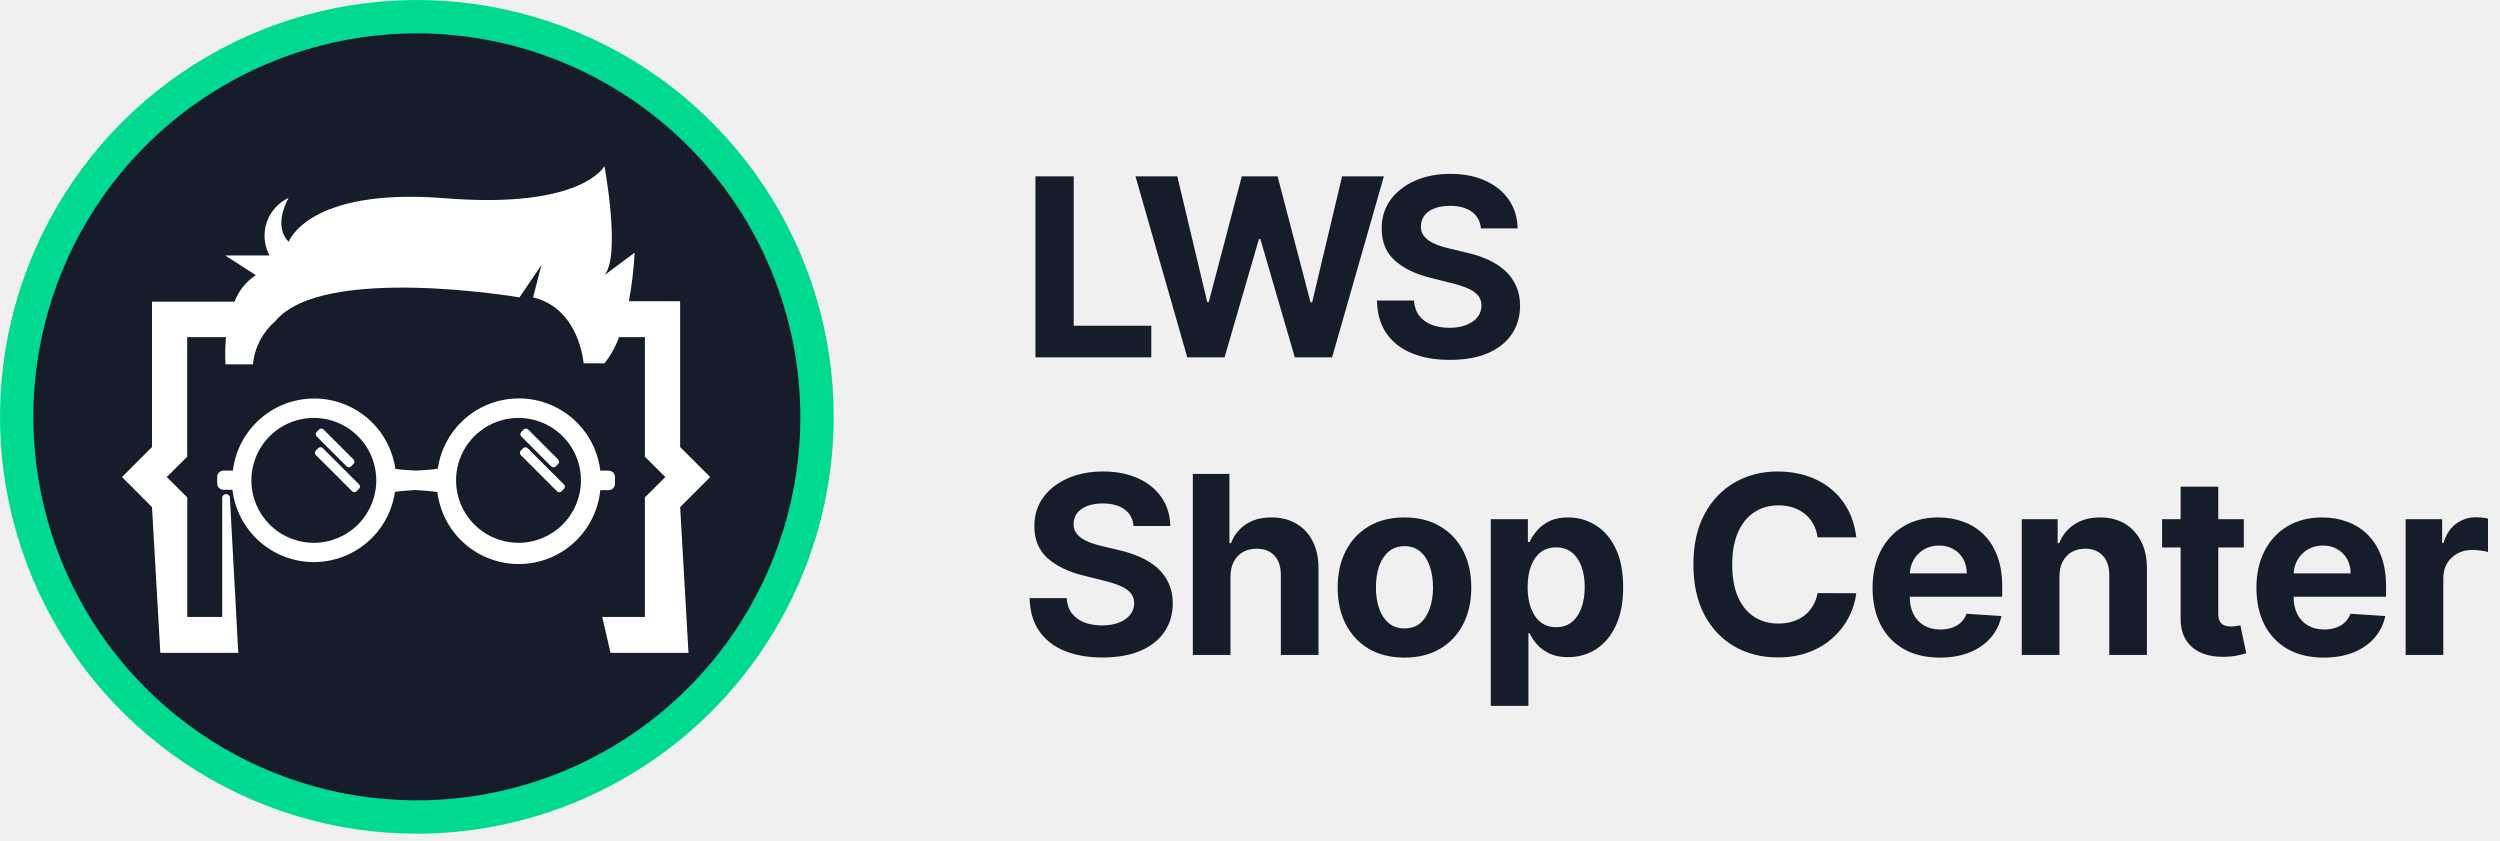
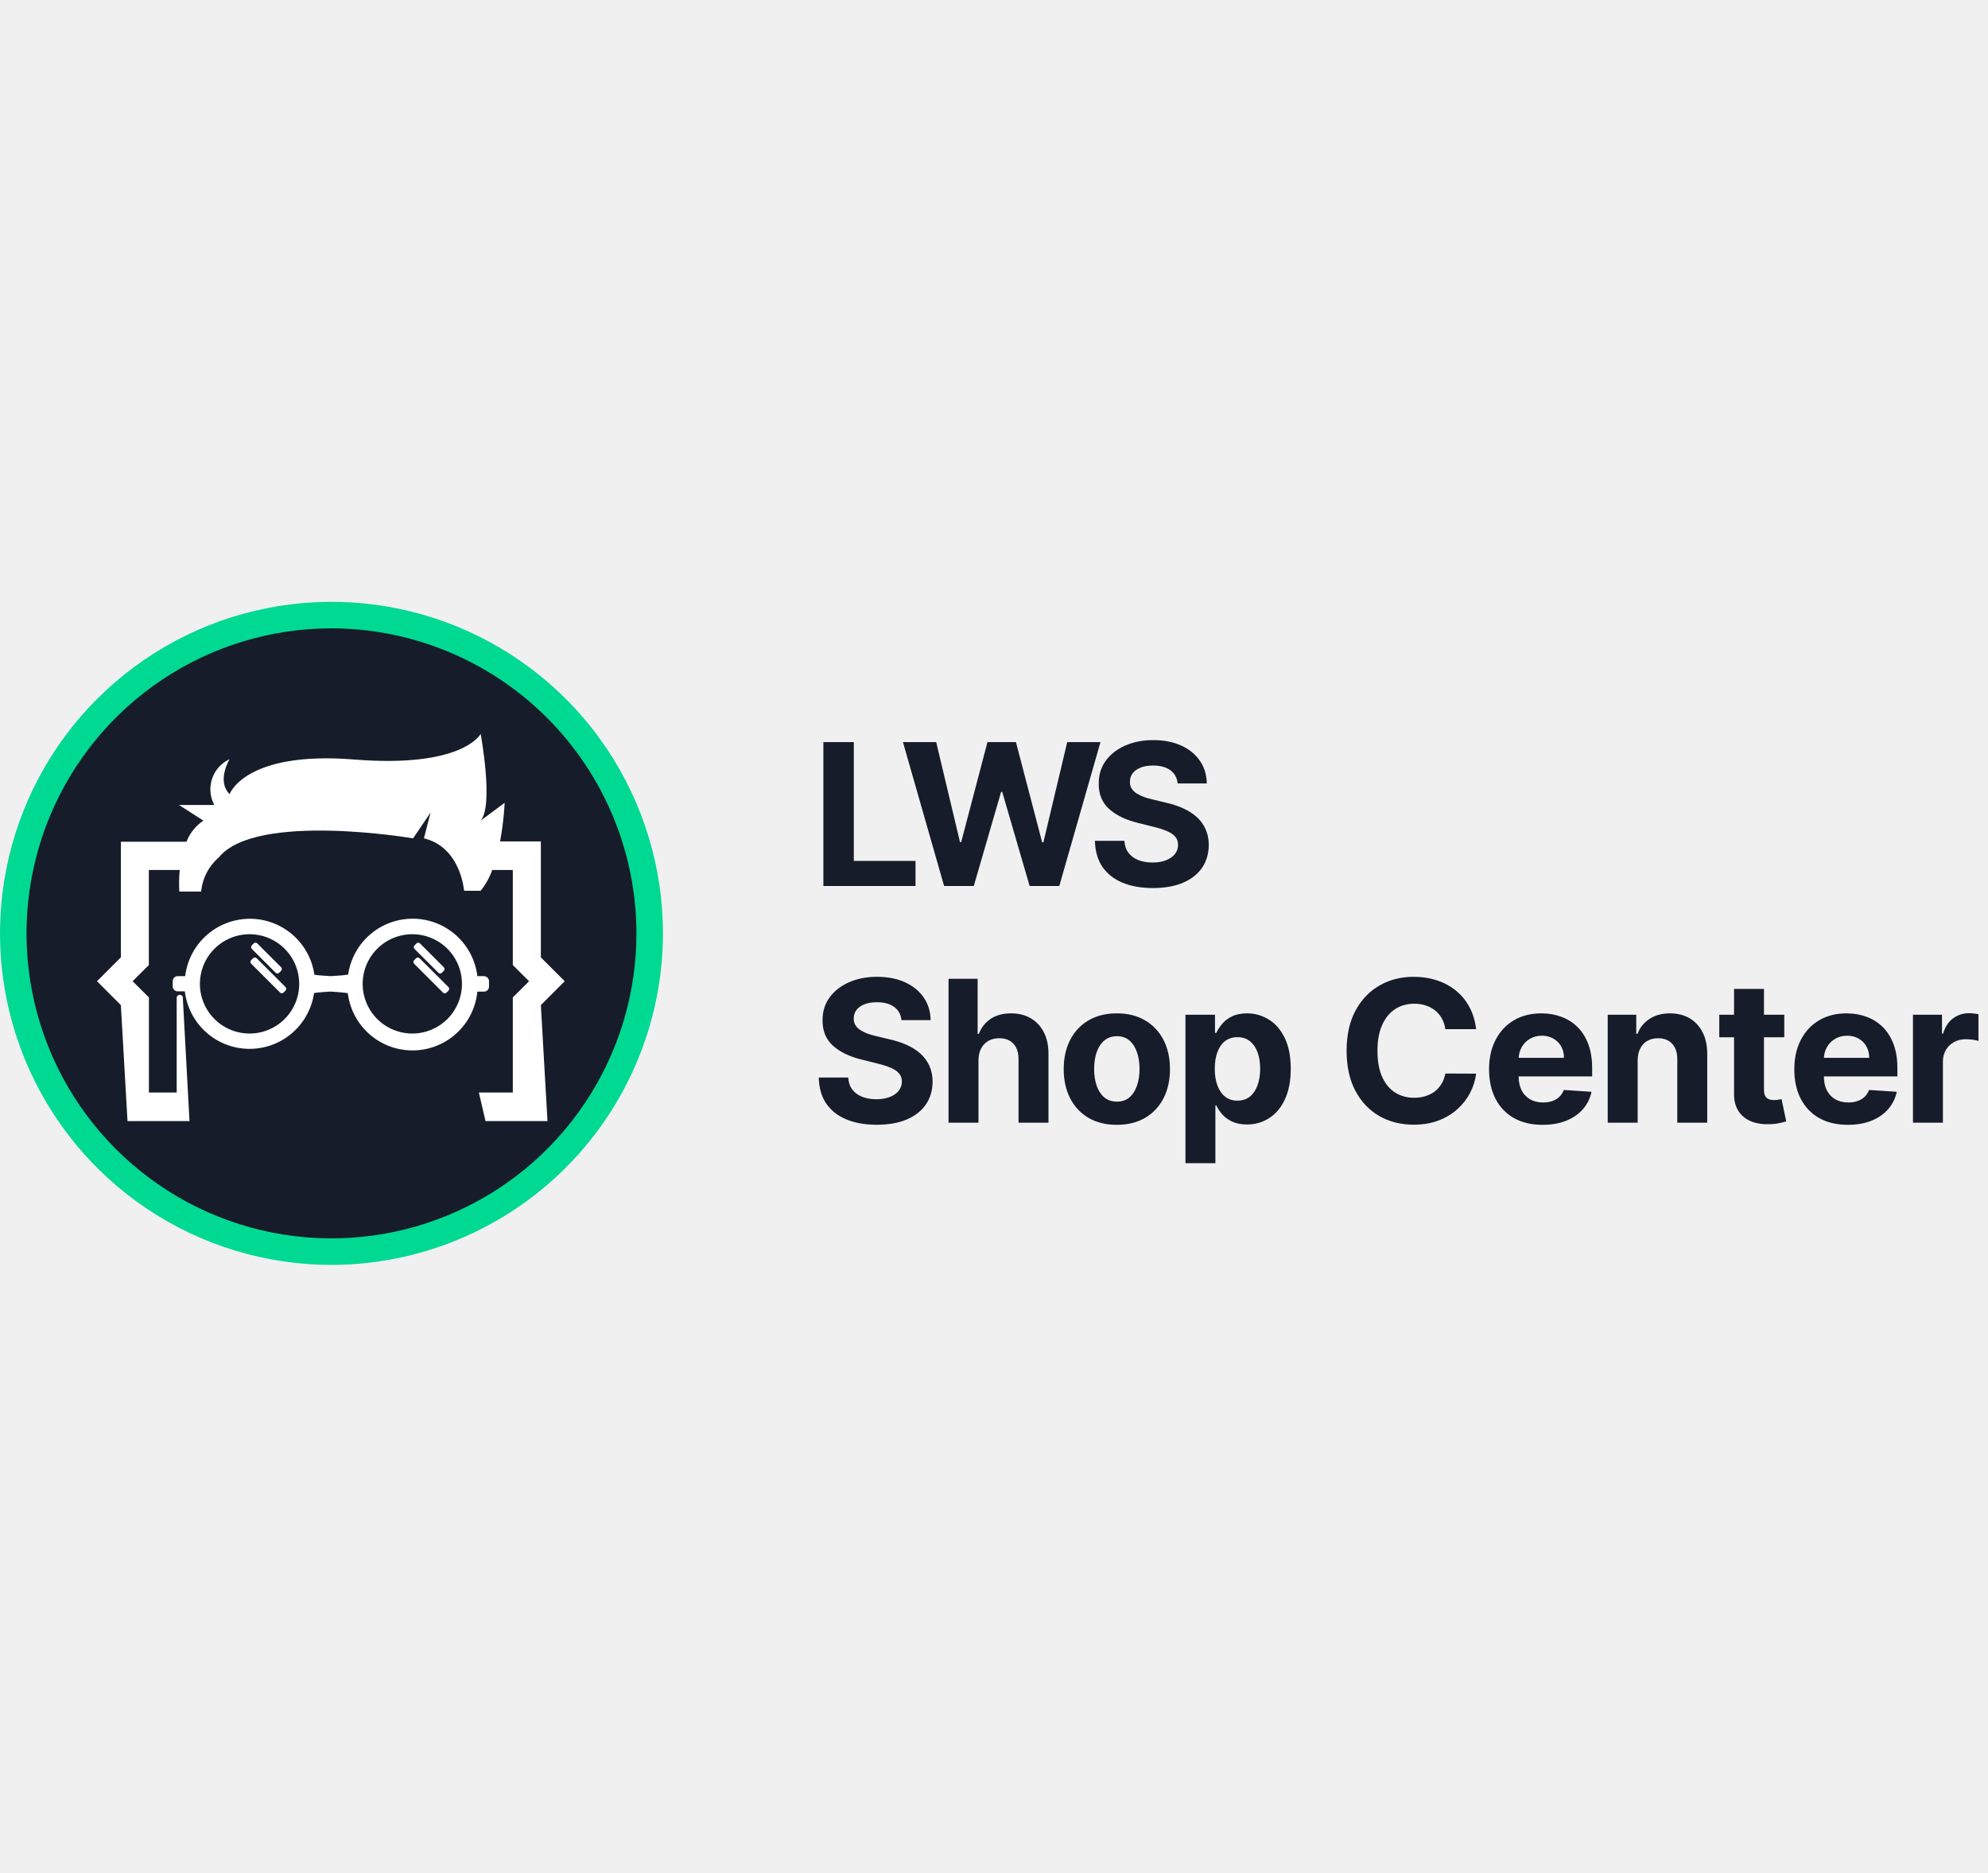
- <svg xmlns="http://www.w3.org/2000/svg" width="336" height="113" viewBox="0 0 336 113" fill="none">
+ <svg xmlns="http://www.w3.org/2000/svg" width="120" height="113" viewBox="0 0 336 113" fill="none">
  <path d="M56.026 109.811C85.731 109.811 109.811 85.731 109.811 56.026C109.811 26.322 85.731 2.242 56.026 2.242C26.322 2.242 2.242 26.322 2.242 56.026C2.242 85.731 26.322 109.811 56.026 109.811Z" fill="#171C2A" />
  <path d="M56.025 112.051C44.945 112.051 34.113 108.765 24.899 102.609C15.686 96.453 8.505 87.703 4.265 77.465C0.024 67.228 -1.085 55.963 1.077 45.095C3.238 34.227 8.574 24.245 16.41 16.41C24.245 8.574 34.227 3.238 45.095 1.077C55.963 -1.085 67.228 0.024 77.465 4.265C87.703 8.505 96.453 15.686 102.609 24.899C108.765 34.113 112.051 44.945 112.051 56.025C112.033 70.879 106.125 85.119 95.622 95.622C85.119 106.125 70.879 112.033 56.025 112.051ZM56.025 4.482C45.831 4.482 35.866 7.505 27.389 13.169C18.913 18.832 12.307 26.882 8.406 36.301C4.504 45.719 3.484 56.083 5.472 66.081C7.461 76.079 12.37 85.263 19.579 92.472C26.787 99.68 35.971 104.589 45.97 106.578C55.968 108.567 66.332 107.546 75.75 103.645C85.168 99.744 93.218 93.138 98.882 84.661C104.546 76.185 107.569 66.22 107.569 56.025C107.551 42.361 102.115 29.261 92.452 19.598C82.79 9.936 69.69 4.5 56.025 4.482Z" fill="#00D991" />
  <path d="M42.774 60.225L42.449 60.55C42.283 60.717 42.283 60.986 42.45 61.152L47.326 66.022C47.492 66.188 47.762 66.188 47.928 66.021L48.253 65.696C48.419 65.53 48.419 65.26 48.252 65.094L43.376 60.225C43.21 60.059 42.94 60.059 42.774 60.225Z" fill="white" />
  <path d="M42.884 57.726L42.559 58.05C42.393 58.217 42.393 58.486 42.559 58.653L46.584 62.678C46.75 62.844 47.02 62.844 47.186 62.678L47.511 62.353C47.677 62.187 47.677 61.917 47.511 61.751L43.486 57.726C43.32 57.559 43.05 57.559 42.884 57.726Z" fill="white" />
  <path d="M70.317 60.237L69.992 60.562C69.826 60.728 69.826 60.998 69.993 61.164L74.869 66.034C75.035 66.2 75.305 66.2 75.471 66.033L75.796 65.708C75.962 65.542 75.962 65.272 75.795 65.106L70.919 60.236C70.753 60.07 70.483 60.071 70.317 60.237Z" fill="white" />
  <path d="M70.388 57.726L70.063 58.051C69.897 58.217 69.896 58.486 70.062 58.653L74.084 62.681C74.25 62.848 74.52 62.848 74.686 62.682L75.011 62.357C75.178 62.191 75.178 61.922 75.012 61.755L70.99 57.727C70.824 57.56 70.555 57.56 70.388 57.726Z" fill="white" />
  <path fill-rule="evenodd" clip-rule="evenodd" d="M81.799 63.251H80.679C80.361 60.598 79.089 58.151 77.101 56.366C75.113 54.581 72.544 53.579 69.872 53.548C67.201 53.516 64.609 54.457 62.579 56.194C60.549 57.932 59.221 60.348 58.84 62.993C58.246 63.128 55.927 63.251 55.927 63.251C55.927 63.251 53.686 63.139 53.137 63.016C52.759 60.371 51.432 57.953 49.404 56.214C47.377 54.474 44.786 53.531 42.114 53.56C39.443 53.589 36.873 54.587 34.883 56.37C32.893 58.153 31.619 60.598 31.298 63.251H30.043C29.817 63.251 29.601 63.34 29.441 63.5C29.281 63.66 29.191 63.877 29.191 64.102V64.988C29.194 65.21 29.284 65.422 29.441 65.579C29.598 65.736 29.81 65.825 30.032 65.828H31.242C31.557 68.481 32.826 70.93 34.812 72.717C36.798 74.505 39.367 75.509 42.038 75.543C44.71 75.578 47.303 74.639 49.335 72.904C51.367 71.168 52.698 68.753 53.081 66.108C53.697 65.985 55.871 65.862 55.871 65.862C55.871 65.862 58.179 66.007 58.784 66.13C59.113 68.823 60.424 71.298 62.465 73.084C64.507 74.87 67.135 75.839 69.847 75.807C72.559 75.775 75.163 74.744 77.162 72.911C79.161 71.078 80.413 68.572 80.679 65.873H81.799C82.021 65.873 82.234 65.786 82.394 65.631C82.553 65.477 82.645 65.266 82.651 65.044V64.114C82.651 63.888 82.561 63.671 82.401 63.511C82.242 63.352 82.025 63.262 81.799 63.262V63.251ZM42.178 72.954C40.518 72.954 38.896 72.462 37.515 71.54C36.135 70.618 35.06 69.307 34.424 67.773C33.789 66.24 33.623 64.552 33.947 62.925C34.271 61.297 35.07 59.801 36.244 58.627C37.417 57.454 38.913 56.654 40.541 56.331C42.169 56.007 43.856 56.173 45.39 56.808C46.923 57.443 48.234 58.519 49.156 59.899C50.078 61.279 50.571 62.902 50.571 64.562C50.571 66.788 49.687 68.922 48.112 70.496C46.539 72.07 44.404 72.954 42.178 72.954ZM69.686 72.954C68.027 72.954 66.404 72.462 65.024 71.54C63.644 70.618 62.568 69.307 61.933 67.773C61.298 66.24 61.131 64.552 61.455 62.925C61.779 61.297 62.578 59.801 63.752 58.627C64.926 57.454 66.421 56.654 68.049 56.331C69.677 56.007 71.365 56.173 72.898 56.808C74.432 57.443 75.743 58.519 76.665 59.899C77.587 61.279 78.079 62.902 78.079 64.562C78.079 66.788 77.195 68.922 75.621 70.496C74.047 72.07 71.912 72.954 69.686 72.954Z" fill="white" />
  <path d="M91.412 60.081V40.484H84.521C84.924 38.33 85.183 36.151 85.294 33.962L81.238 36.977C83.479 34.388 81.238 22.32 81.238 22.32C81.238 22.32 78.28 28.125 59.837 26.645C41.393 25.166 38.805 32.495 38.805 32.495C36.564 30.253 38.805 26.589 38.805 26.589C38.136 26.898 37.535 27.336 37.036 27.877C36.537 28.418 36.15 29.052 35.896 29.743C35.642 30.434 35.527 31.168 35.557 31.904C35.587 32.639 35.761 33.362 36.071 34.03L36.227 34.332H30.255L34.379 36.977C33.079 37.839 32.081 39.084 31.521 40.54H20.428V60.081L16.395 64.115L20.428 68.149L21.549 87.747H32.026L30.905 67.006C30.916 66.938 30.913 66.867 30.896 66.8C30.88 66.733 30.849 66.669 30.808 66.614C30.766 66.558 30.713 66.512 30.653 66.477C30.593 66.442 30.526 66.42 30.457 66.412C30.32 66.393 30.182 66.428 30.071 66.51C29.96 66.591 29.885 66.713 29.863 66.849C29.852 66.901 29.852 66.954 29.863 67.006V82.917H25.168V66.849L22.412 64.115L25.157 61.381V45.313H30.378C30.255 46.527 30.233 47.749 30.311 48.966H33.998C34.203 46.728 35.272 44.658 36.978 43.195C43.253 35.441 69.82 39.968 69.82 39.968L72.767 35.621L71.647 39.968C77.899 41.459 78.437 48.831 78.437 48.831H81.238C82.08 47.774 82.743 46.586 83.199 45.313H86.673V61.381L89.418 64.115L86.673 66.849V82.917H80.936L82.056 87.747H92.533L91.412 68.149L95.446 64.115L91.412 60.081Z" fill="white" />
  <path d="M139.165 48.023V23.7H144.308V43.783H154.735V48.023H139.165ZM159.569 48.023L152.609 23.7H158.227L162.253 40.6H162.455L166.897 23.7H171.707L176.137 40.636H176.351L180.377 23.7H185.995L179.035 48.023H174.023L169.391 32.12H169.201L164.581 48.023H159.569ZM199.038 30.695C198.943 29.737 198.535 28.993 197.815 28.462C197.094 27.932 196.117 27.666 194.881 27.666C194.042 27.666 193.333 27.785 192.755 28.023C192.177 28.253 191.734 28.573 191.425 28.985C191.124 29.397 190.974 29.864 190.974 30.386C190.958 30.822 191.049 31.202 191.247 31.526C191.453 31.851 191.734 32.132 192.09 32.37C192.447 32.599 192.858 32.801 193.325 32.975C193.793 33.142 194.291 33.284 194.822 33.403L197.007 33.926C198.068 34.163 199.042 34.48 199.929 34.876C200.816 35.272 201.584 35.759 202.233 36.337C202.882 36.915 203.385 37.596 203.741 38.38C204.106 39.163 204.292 40.062 204.3 41.075C204.292 42.564 203.912 43.855 203.159 44.947C202.415 46.032 201.338 46.875 199.929 47.477C198.528 48.071 196.837 48.368 194.858 48.368C192.894 48.368 191.184 48.067 189.727 47.465C188.278 46.864 187.146 45.973 186.33 44.793C185.522 43.605 185.099 42.136 185.059 40.387H190.036C190.091 41.202 190.325 41.883 190.736 42.429C191.156 42.968 191.714 43.376 192.411 43.653C193.116 43.922 193.911 44.057 194.798 44.057C195.669 44.057 196.425 43.93 197.067 43.676C197.716 43.423 198.219 43.071 198.575 42.62C198.931 42.168 199.109 41.65 199.109 41.064C199.109 40.517 198.947 40.058 198.623 39.686C198.306 39.314 197.839 38.997 197.221 38.736C196.611 38.474 195.863 38.237 194.976 38.023L192.328 37.358C190.277 36.859 188.658 36.079 187.47 35.018C186.283 33.957 185.693 32.528 185.701 30.731C185.693 29.258 186.085 27.971 186.876 26.871C187.676 25.77 188.773 24.911 190.166 24.294C191.56 23.676 193.143 23.367 194.917 23.367C196.722 23.367 198.298 23.676 199.644 24.294C200.998 24.911 202.051 25.77 202.803 26.871C203.555 27.971 203.943 29.246 203.967 30.695H199.038Z" fill="#171C2A" />
  <path d="M152.36 70.695C152.265 69.737 151.857 68.993 151.137 68.462C150.416 67.932 149.438 67.666 148.203 67.666C147.364 67.666 146.655 67.785 146.077 68.023C145.499 68.252 145.056 68.573 144.747 68.985C144.446 69.397 144.296 69.864 144.296 70.386C144.28 70.822 144.371 71.202 144.569 71.526C144.775 71.851 145.056 72.132 145.412 72.37C145.768 72.599 146.18 72.801 146.647 72.975C147.114 73.142 147.613 73.284 148.144 73.403L150.329 73.926C151.39 74.163 152.364 74.48 153.251 74.876C154.138 75.272 154.906 75.759 155.555 76.337C156.204 76.915 156.707 77.596 157.063 78.379C157.427 79.163 157.614 80.062 157.621 81.076C157.614 82.564 157.233 83.855 156.481 84.947C155.737 86.032 154.66 86.875 153.251 87.477C151.849 88.071 150.159 88.368 148.179 88.368C146.216 88.368 144.505 88.067 143.049 87.465C141.6 86.864 140.467 85.973 139.652 84.793C138.844 83.605 138.421 82.136 138.381 80.387H143.357C143.413 81.202 143.646 81.883 144.058 82.429C144.478 82.968 145.036 83.376 145.733 83.653C146.437 83.922 147.233 84.057 148.12 84.057C148.991 84.057 149.747 83.93 150.388 83.677C151.038 83.423 151.541 83.071 151.897 82.62C152.253 82.168 152.431 81.65 152.431 81.064C152.431 80.517 152.269 80.058 151.944 79.686C151.628 79.314 151.16 78.997 150.543 78.736C149.933 78.475 149.185 78.237 148.298 78.023L145.65 77.358C143.599 76.859 141.98 76.079 140.792 75.018C139.604 73.957 139.014 72.528 139.022 70.731C139.014 69.258 139.406 67.971 140.198 66.871C140.998 65.77 142.094 64.911 143.488 64.293C144.882 63.676 146.465 63.367 148.239 63.367C150.044 63.367 151.62 63.676 152.966 64.293C154.32 64.911 155.373 65.77 156.125 66.871C156.877 67.971 157.265 69.246 157.289 70.695H152.36ZM165.376 77.477V88.023H160.317V63.7H165.234V72.999H165.447C165.859 71.922 166.524 71.079 167.443 70.469C168.361 69.852 169.513 69.543 170.899 69.543C172.166 69.543 173.27 69.82 174.213 70.374C175.163 70.921 175.899 71.709 176.422 72.738C176.952 73.759 177.213 74.983 177.206 76.408V88.023H172.146V77.311C172.154 76.186 171.869 75.311 171.291 74.686C170.721 74.06 169.921 73.748 168.892 73.748C168.203 73.748 167.593 73.894 167.063 74.187C166.54 74.48 166.128 74.907 165.828 75.47C165.535 76.024 165.384 76.693 165.376 77.477ZM188.761 88.38C186.916 88.38 185.321 87.988 183.974 87.204C182.636 86.412 181.603 85.312 180.875 83.902C180.146 82.485 179.782 80.842 179.782 78.973C179.782 77.089 180.146 75.442 180.875 74.032C181.603 72.615 182.636 71.515 183.974 70.731C185.321 69.939 186.916 69.543 188.761 69.543C190.606 69.543 192.197 69.939 193.535 70.731C194.881 71.515 195.919 72.615 196.647 74.032C197.376 75.442 197.74 77.089 197.74 78.973C197.74 80.842 197.376 82.485 196.647 83.902C195.919 85.312 194.881 86.412 193.535 87.204C192.197 87.988 190.606 88.38 188.761 88.38ZM188.785 84.46C189.624 84.46 190.325 84.223 190.887 83.748C191.449 83.265 191.873 82.608 192.158 81.776C192.451 80.945 192.597 79.999 192.597 78.938C192.597 77.877 192.451 76.93 192.158 76.099C191.873 75.268 191.449 74.611 190.887 74.127C190.325 73.645 189.624 73.403 188.785 73.403C187.937 73.403 187.225 73.645 186.647 74.127C186.077 74.611 185.645 75.268 185.352 76.099C185.067 76.93 184.925 77.877 184.925 78.938C184.925 79.999 185.067 80.945 185.352 81.776C185.645 82.608 186.077 83.265 186.647 83.748C187.225 84.223 187.937 84.46 188.785 84.46ZM200.361 94.865V69.781H205.349V72.845H205.575C205.796 72.354 206.117 71.855 206.537 71.348C206.964 70.834 207.518 70.406 208.199 70.066C208.888 69.717 209.743 69.543 210.765 69.543C212.095 69.543 213.322 69.891 214.447 70.588C215.571 71.277 216.47 72.318 217.143 73.712C217.816 75.097 218.152 76.835 218.152 78.926C218.152 80.961 217.824 82.679 217.166 84.08C216.517 85.474 215.63 86.531 214.506 87.251C213.39 87.964 212.139 88.32 210.753 88.32C209.771 88.32 208.936 88.158 208.247 87.833C207.566 87.509 207.008 87.101 206.572 86.61C206.137 86.111 205.804 85.609 205.575 85.102H205.42V94.865H200.361ZM205.313 78.902C205.313 79.987 205.464 80.933 205.765 81.741C206.066 82.548 206.501 83.178 207.071 83.629C207.641 84.072 208.334 84.294 209.15 84.294C209.973 84.294 210.67 84.069 211.24 83.617C211.81 83.158 212.241 82.525 212.534 81.717C212.835 80.901 212.986 79.963 212.986 78.902C212.986 77.849 212.839 76.923 212.546 76.123C212.253 75.323 211.822 74.698 211.252 74.246C210.682 73.795 209.981 73.569 209.15 73.569C208.326 73.569 207.629 73.787 207.059 74.223C206.497 74.658 206.066 75.276 205.765 76.075C205.464 76.875 205.313 77.817 205.313 78.902ZM249.485 72.215H244.283C244.188 71.542 243.994 70.945 243.701 70.422C243.408 69.891 243.032 69.44 242.572 69.068C242.113 68.696 241.583 68.411 240.981 68.213C240.387 68.015 239.742 67.916 239.045 67.916C237.786 67.916 236.689 68.229 235.755 68.854C234.821 69.472 234.096 70.374 233.582 71.562C233.067 72.742 232.81 74.175 232.81 75.862C232.81 77.596 233.067 79.052 233.582 80.232C234.104 81.412 234.833 82.303 235.767 82.904C236.701 83.506 237.782 83.807 239.009 83.807C239.698 83.807 240.335 83.716 240.921 83.534C241.515 83.352 242.042 83.087 242.501 82.738C242.96 82.382 243.34 81.95 243.641 81.444C243.95 80.937 244.164 80.359 244.283 79.71L249.485 79.733C249.35 80.85 249.013 81.927 248.475 82.964C247.945 83.993 247.228 84.916 246.325 85.731C245.431 86.539 244.362 87.18 243.119 87.655C241.883 88.122 240.486 88.356 238.926 88.356C236.757 88.356 234.817 87.865 233.106 86.883C231.404 85.901 230.058 84.48 229.068 82.62C228.086 80.759 227.596 78.506 227.596 75.862C227.596 73.209 228.094 70.953 229.092 69.092C230.09 67.231 231.444 65.814 233.154 64.84C234.864 63.858 236.788 63.367 238.926 63.367C240.335 63.367 241.642 63.565 242.845 63.961C244.057 64.357 245.13 64.935 246.064 65.695C246.998 66.447 247.758 67.37 248.344 68.462C248.938 69.555 249.318 70.806 249.485 72.215ZM260.722 88.38C258.846 88.38 257.23 88 255.876 87.24C254.53 86.472 253.493 85.387 252.765 83.985C252.036 82.576 251.672 80.909 251.672 78.985C251.672 77.109 252.036 75.462 252.765 74.044C253.493 72.627 254.519 71.523 255.841 70.731C257.171 69.939 258.731 69.543 260.52 69.543C261.724 69.543 262.844 69.737 263.881 70.125C264.927 70.505 265.837 71.079 266.613 71.847C267.397 72.615 268.007 73.581 268.442 74.745C268.878 75.901 269.095 77.255 269.095 78.807V80.197H253.691V77.061H264.333C264.333 76.333 264.174 75.687 263.858 75.125C263.541 74.563 263.102 74.124 262.539 73.807C261.985 73.482 261.34 73.32 260.603 73.32C259.835 73.32 259.154 73.498 258.561 73.854C257.975 74.203 257.515 74.674 257.183 75.268C256.85 75.854 256.68 76.507 256.672 77.227V80.209C256.672 81.111 256.838 81.891 257.171 82.548C257.511 83.205 257.991 83.712 258.608 84.069C259.226 84.425 259.958 84.603 260.805 84.603C261.368 84.603 261.882 84.524 262.349 84.365C262.816 84.207 263.216 83.969 263.549 83.653C263.881 83.336 264.135 82.948 264.309 82.489L268.988 82.798C268.751 83.922 268.264 84.904 267.528 85.743C266.799 86.575 265.857 87.224 264.701 87.691C263.553 88.15 262.227 88.38 260.722 88.38ZM276.788 77.477V88.023H271.728V69.781H276.55V72.999H276.764C277.168 71.938 277.845 71.099 278.795 70.481C279.745 69.856 280.897 69.543 282.251 69.543C283.518 69.543 284.623 69.82 285.565 70.374C286.507 70.929 287.239 71.721 287.762 72.75C288.285 73.771 288.546 74.991 288.546 76.408V88.023H283.486V77.311C283.494 76.194 283.209 75.323 282.631 74.698C282.053 74.064 281.257 73.748 280.244 73.748C279.563 73.748 278.961 73.894 278.439 74.187C277.924 74.48 277.52 74.907 277.227 75.47C276.942 76.024 276.796 76.693 276.788 77.477ZM301.568 69.781V73.581H290.582V69.781H301.568ZM293.076 65.41H298.136V82.418C298.136 82.885 298.207 83.249 298.349 83.51C298.492 83.764 298.69 83.942 298.943 84.045C299.204 84.148 299.505 84.199 299.846 84.199C300.083 84.199 300.321 84.179 300.558 84.14C300.796 84.092 300.978 84.057 301.105 84.033L301.9 87.798C301.647 87.877 301.291 87.968 300.832 88.071C300.372 88.182 299.814 88.249 299.157 88.273C297.938 88.32 296.869 88.158 295.95 87.786C295.04 87.414 294.331 86.836 293.824 86.052C293.317 85.268 293.068 84.278 293.076 83.083V65.41ZM312.313 88.38C310.436 88.38 308.821 88 307.467 87.24C306.121 86.472 305.084 85.387 304.355 83.985C303.627 82.576 303.263 80.909 303.263 78.985C303.263 77.109 303.627 75.462 304.355 74.044C305.084 72.627 306.109 71.523 307.431 70.731C308.761 69.939 310.321 69.543 312.111 69.543C313.314 69.543 314.435 69.737 315.472 70.125C316.517 70.505 317.428 71.079 318.204 71.847C318.987 72.615 319.597 73.581 320.033 74.745C320.468 75.901 320.686 77.255 320.686 78.807V80.197H305.282V77.061H315.923C315.923 76.333 315.765 75.687 315.448 75.125C315.131 74.563 314.692 74.124 314.13 73.807C313.576 73.482 312.93 73.32 312.194 73.32C311.426 73.32 310.745 73.498 310.151 73.854C309.565 74.203 309.106 74.674 308.773 75.268C308.441 75.854 308.271 76.507 308.263 77.227V80.209C308.263 81.111 308.429 81.891 308.761 82.548C309.102 83.205 309.581 83.712 310.199 84.069C310.816 84.425 311.549 84.603 312.396 84.603C312.958 84.603 313.473 84.524 313.94 84.365C314.407 84.207 314.807 83.969 315.139 83.653C315.472 83.336 315.725 82.948 315.899 82.489L320.579 82.798C320.341 83.922 319.854 84.904 319.118 85.743C318.39 86.575 317.447 87.224 316.291 87.691C315.143 88.15 313.817 88.38 312.313 88.38ZM323.319 88.023V69.781H328.224V72.964H328.414C328.746 71.831 329.305 70.976 330.088 70.398C330.872 69.812 331.775 69.519 332.796 69.519C333.05 69.519 333.323 69.535 333.616 69.567C333.909 69.599 334.166 69.642 334.388 69.698V74.187C334.15 74.116 333.822 74.052 333.402 73.997C332.982 73.942 332.598 73.914 332.25 73.914C331.506 73.914 330.841 74.076 330.255 74.401C329.677 74.717 329.218 75.161 328.877 75.731C328.544 76.301 328.378 76.958 328.378 77.703V88.023H323.319Z" fill="#171C2A" />
</svg>
